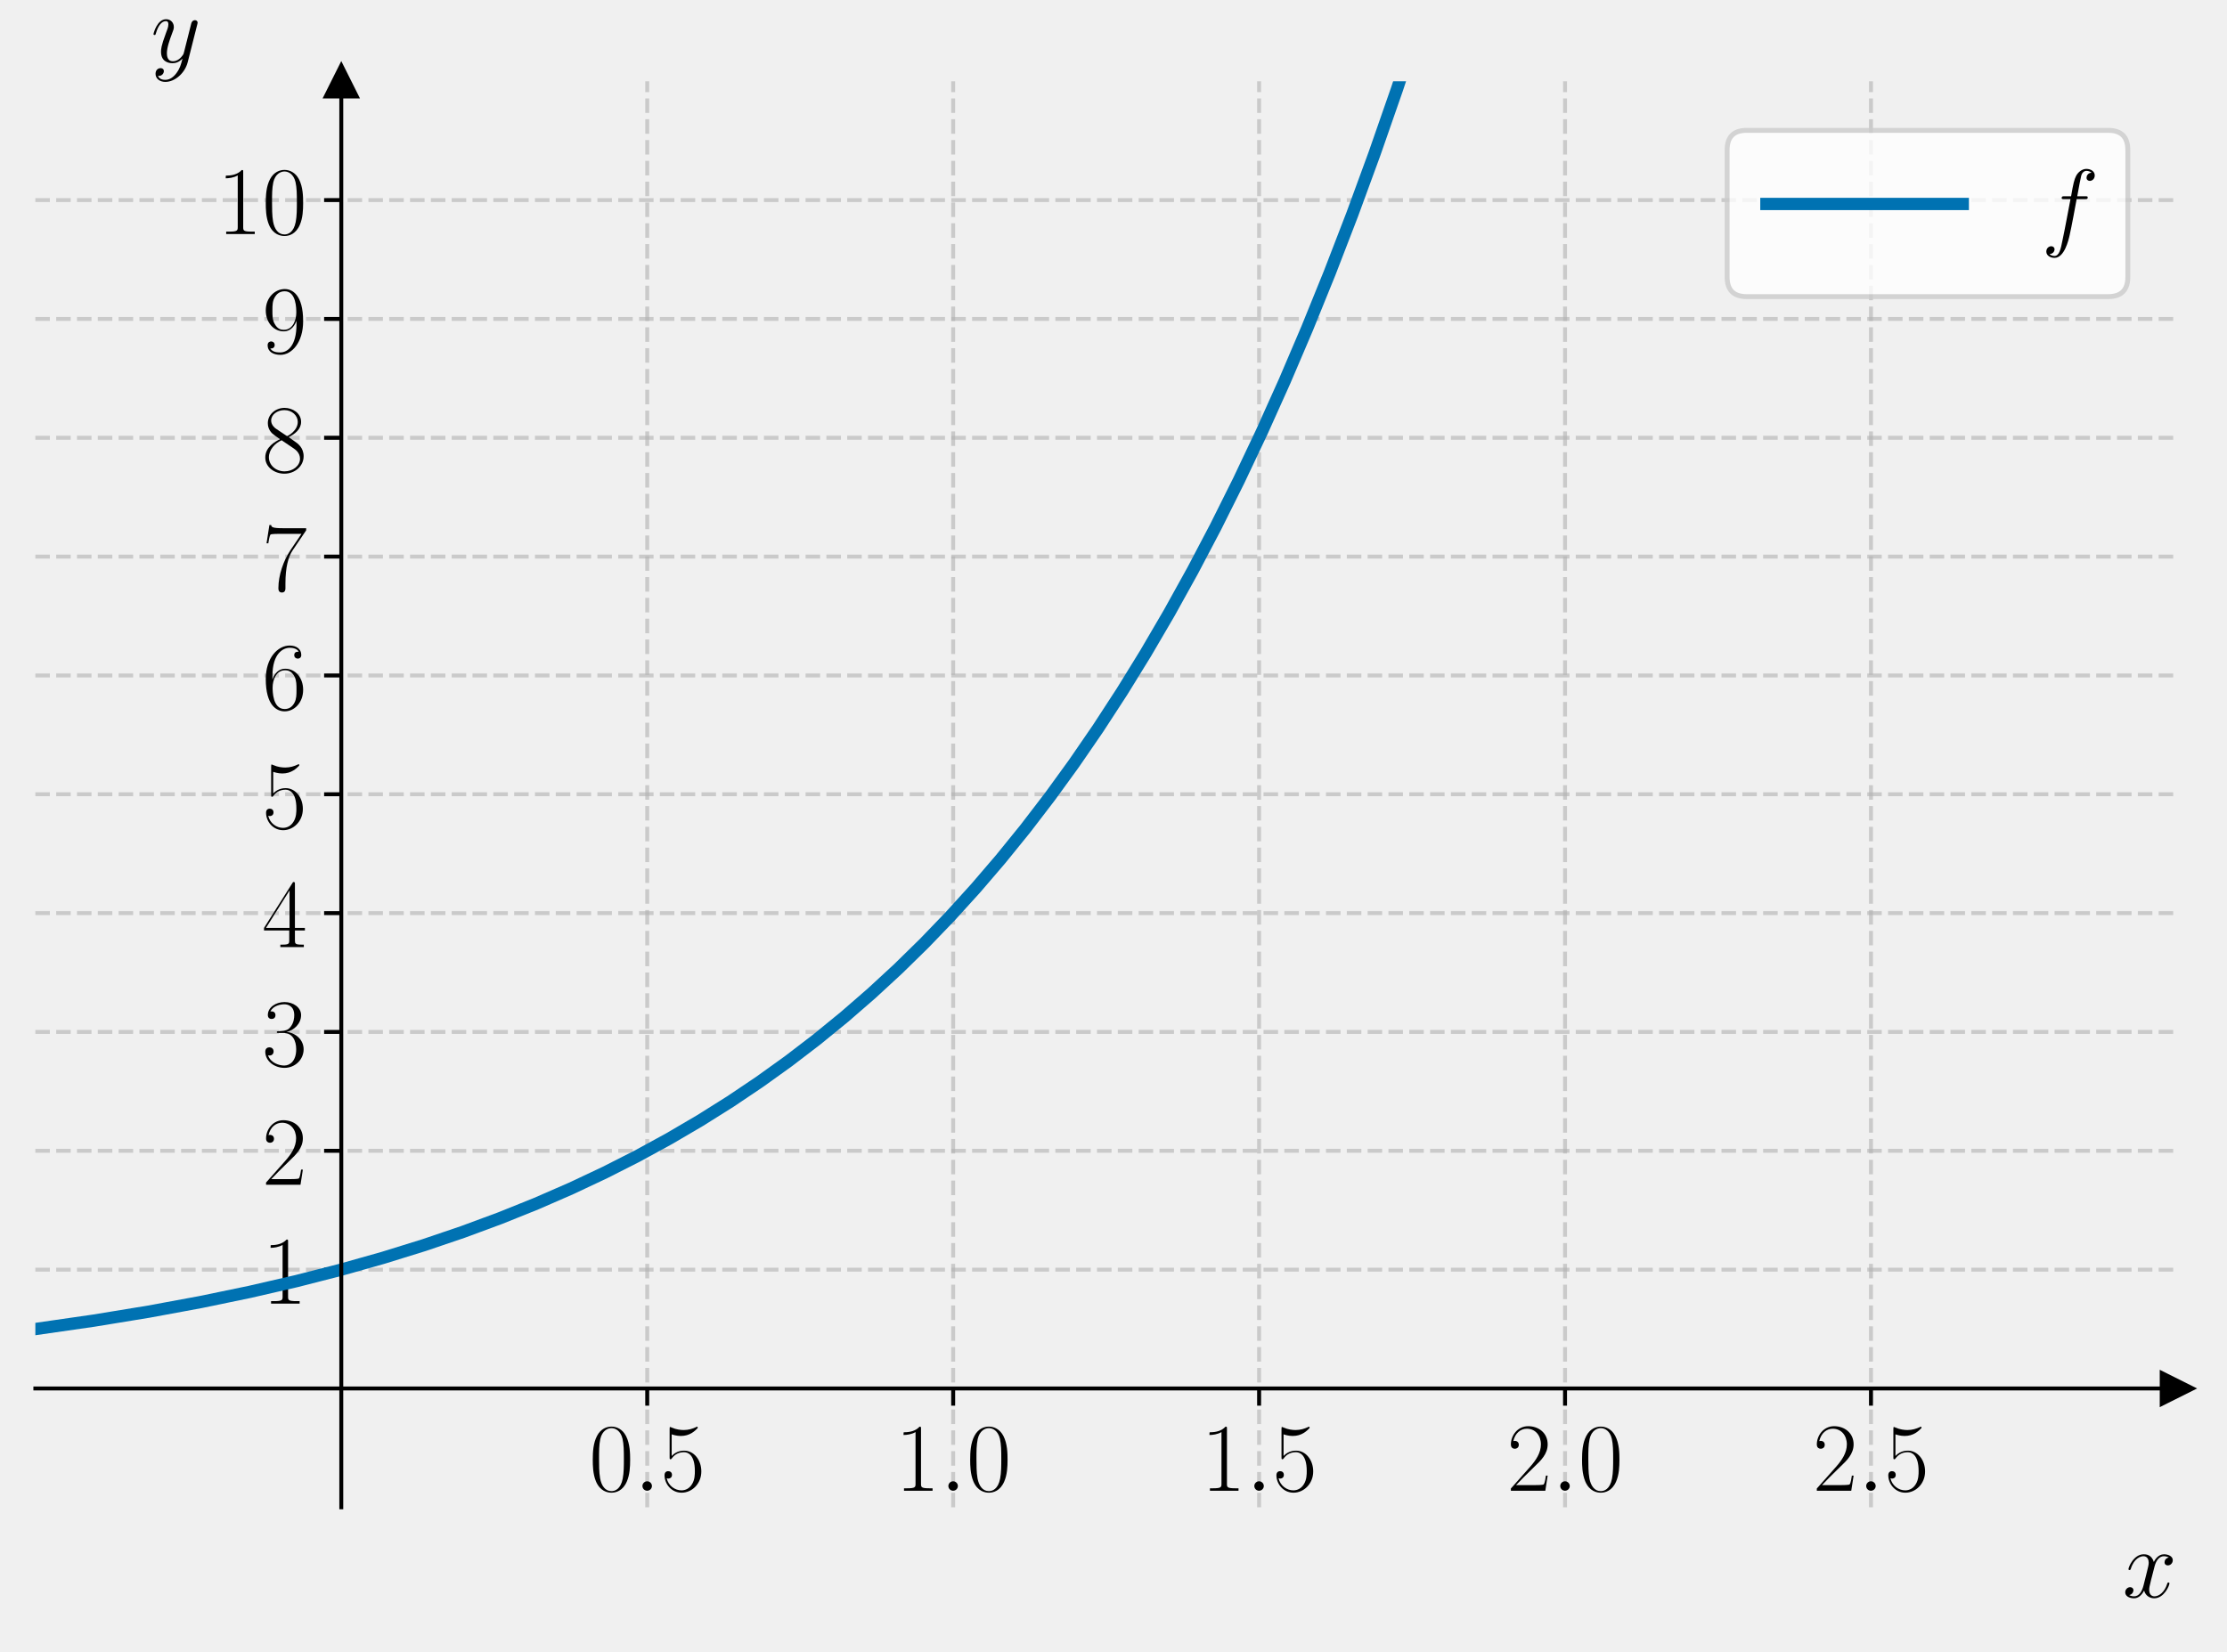
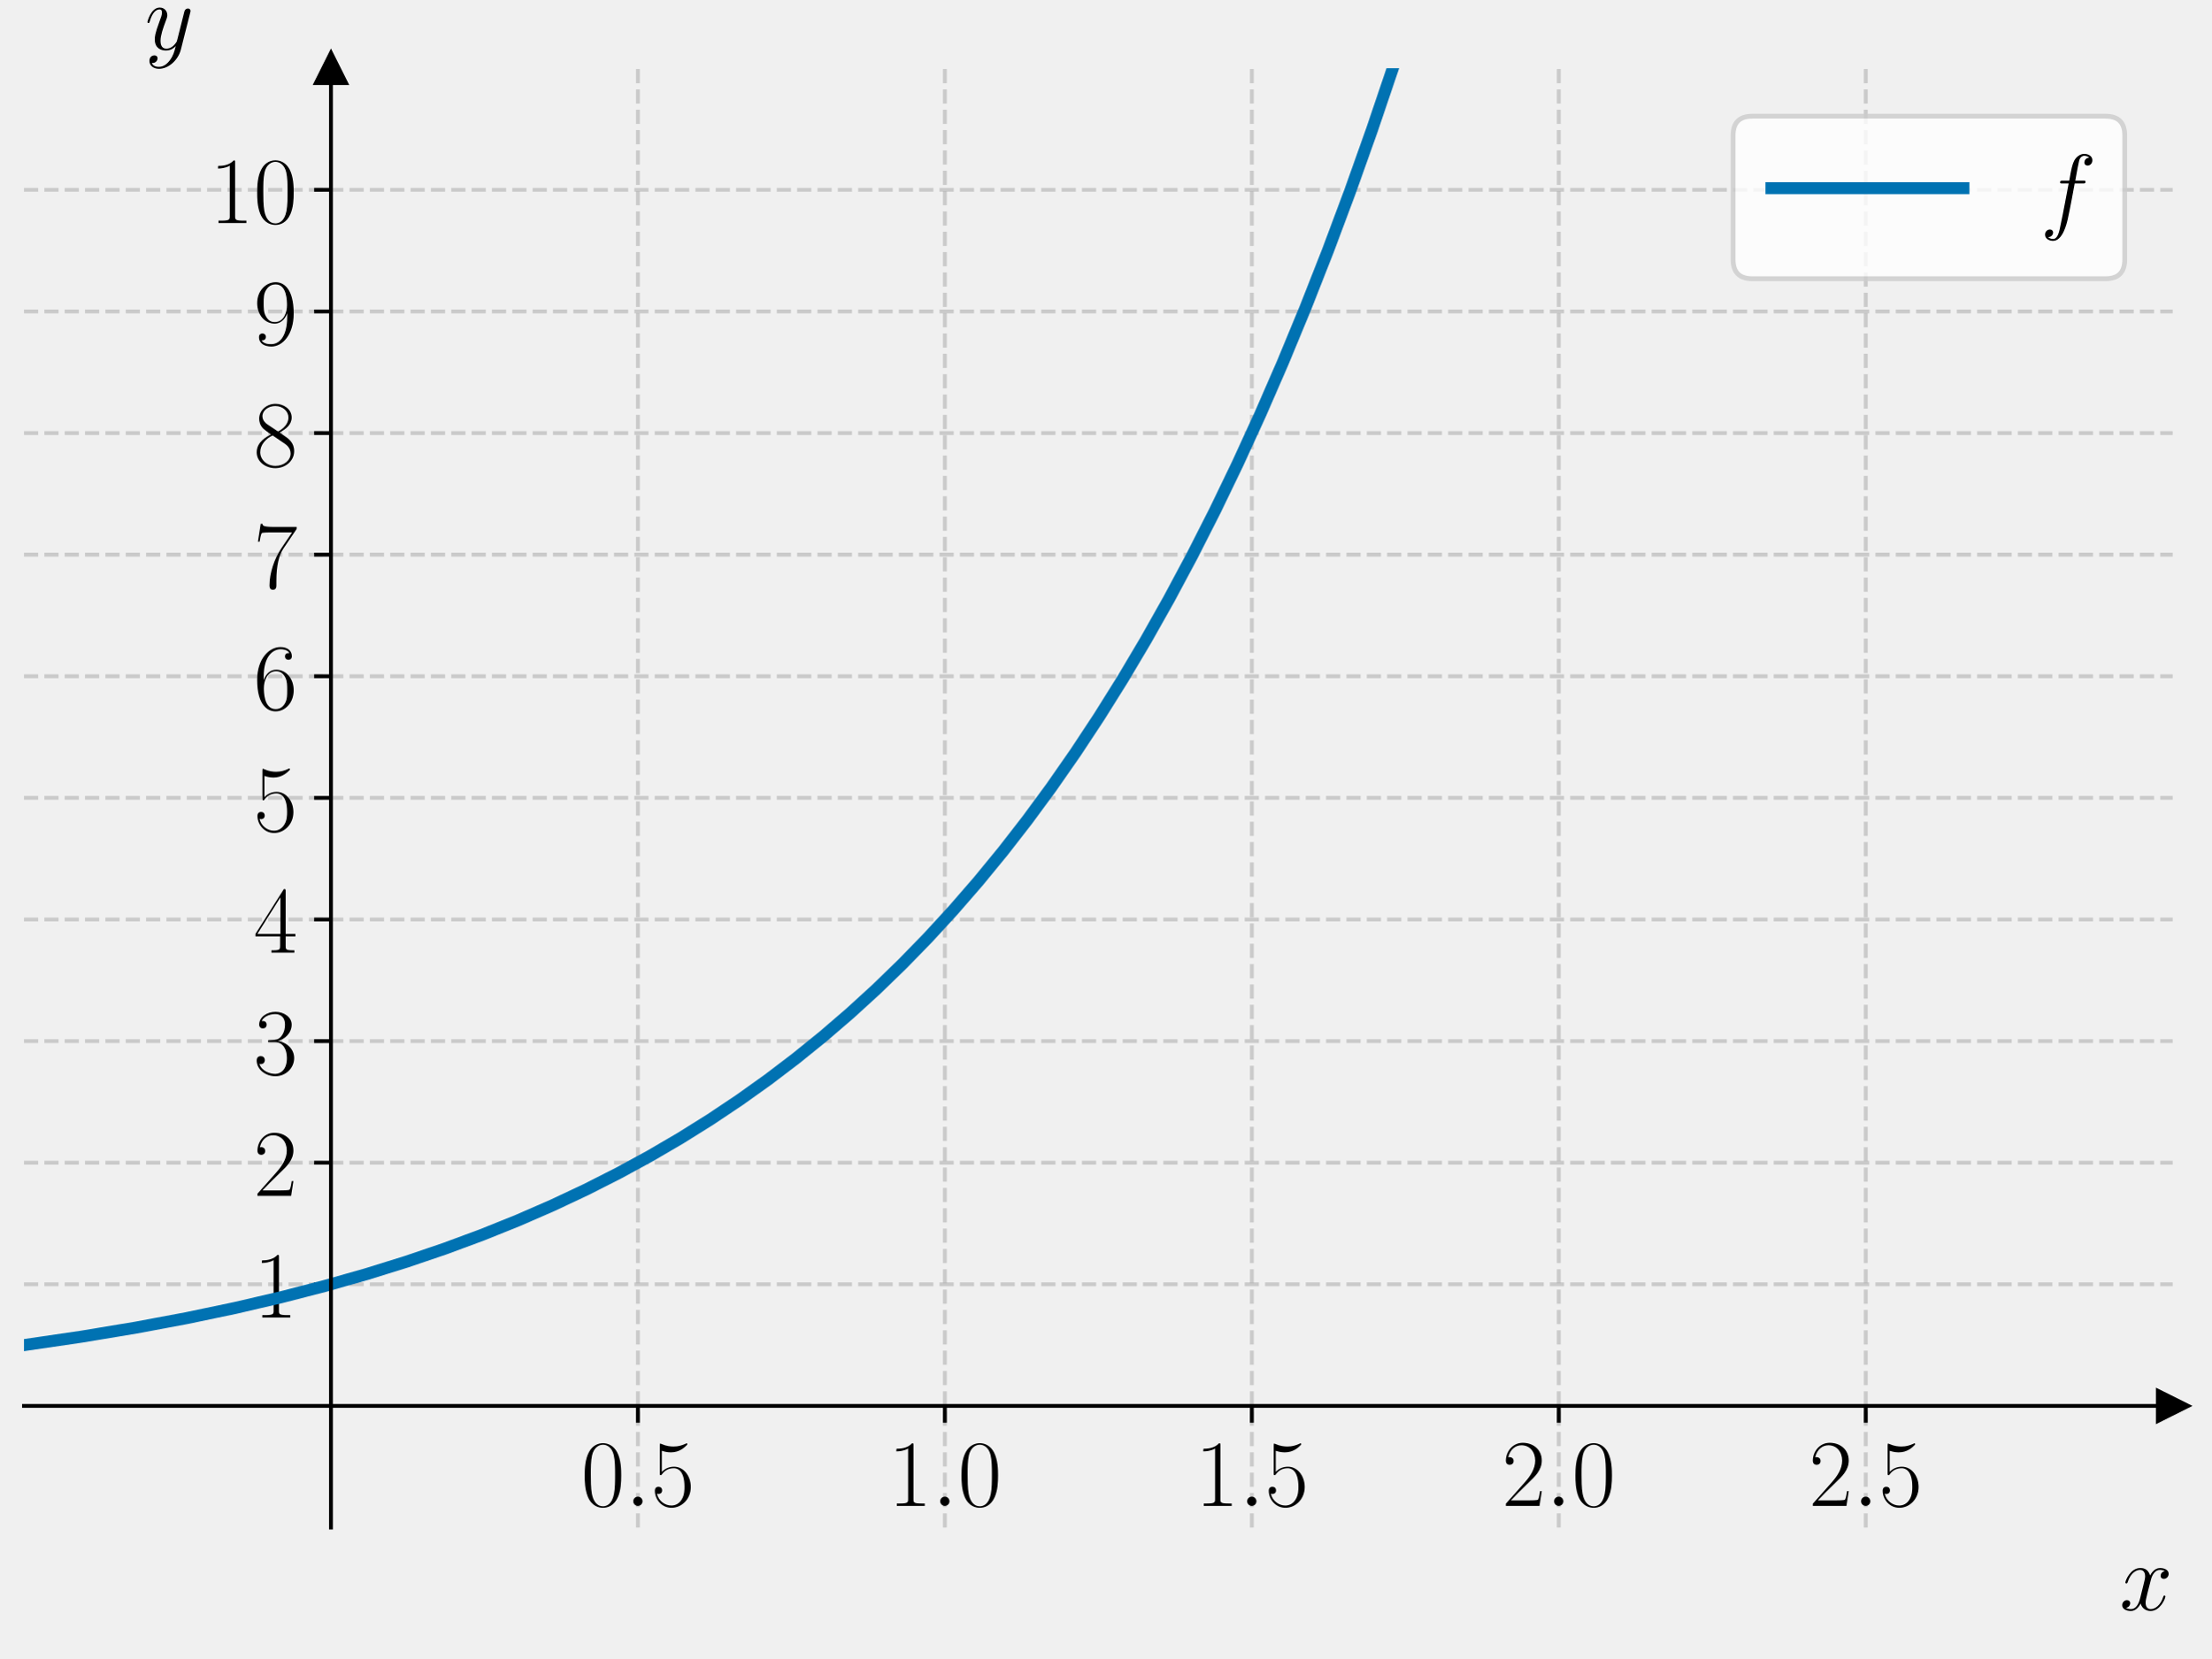
- <svg xmlns="http://www.w3.org/2000/svg" xmlns:xlink="http://www.w3.org/1999/xlink" width="453.6pt" height="336.505pt" viewBox="0 0 453.6 336.505" version="1.1">
+ <svg xmlns="http://www.w3.org/2000/svg" xmlns:xlink="http://www.w3.org/1999/xlink" width="460.8pt" height="345.6pt" viewBox="0 0 460.8 345.6" version="1.1">
  <defs>
    <style type="text/css">*{stroke-linejoin: round; stroke-linecap: butt}</style>
  </defs>
  <g id="figure_1">
    <g id="patch_1">
-       <path d="M 0 336.505  L 453.6 336.505  L 453.6 0  L 0 0  L 0 336.505  z " style="fill: none" />
+       <path d="M 0 345.6  L 460.8 345.6  L 460.8 0  L 0 0  L 0 345.6  z " style="fill: none" />
    </g>
    <g id="axes_1">
      <g id="patch_2">
-         <path d="M 7.2 307.091  L 443.4 307.091  L 443.4 16.556  L 7.2 16.556  L 7.2 307.091  z " style="fill: none" />
+         <path d="M 5 318.386  L 452.8 318.386  L 452.8 14.216  L 5 14.216  L 5 318.386  z " style="fill: none" />
      </g>
      <g id="matplotlib.axis_1">
        <g id="xtick_1">
          <g id="line2d_1">
-             <path d="M 131.829 307.091  L 131.829 16.556  " clip-path="url(#p4651523e8d)" style="fill: none; stroke-dasharray: 2.96,1.28; stroke-dashoffset: 0; stroke: #b0b0b0; stroke-opacity: 0.6; stroke-width: 0.8" />
+             <path d="M 132.943 318.386  L 132.943 14.216  " clip-path="url(#pd270ec57ea)" style="fill: none; stroke-dasharray: 2.96,1.28; stroke-dashoffset: 0; stroke: #b0b0b0; stroke-opacity: 0.6; stroke-width: 0.8" />
          </g>
          <g id="line2d_2">
            <defs>
-               <path id="mf74c813100" d="M 0 0  L 0 3.5  " style="stroke: #000000; stroke-width: 0.8" />
-             </defs>
-             <g>
-               <use xlink:href="#mf74c813100" x="131.829" y="282.88" style="stroke: #000000; stroke-width: 0.8" />
+               <path id="m165e2e7626" d="M 0 0  L 0 3.5  " style="stroke: #000000; stroke-width: 0.8" />
+             </defs>
+             <g>
+               <use xlink:href="#m165e2e7626" x="132.943" y="293.038" style="stroke: #000000; stroke-width: 0.8" />
            </g>
          </g>
          <g id="text_1">
-             <g transform="translate(119.9808 303.7165) scale(0.2 -0.2)">
+             <g transform="translate(121.095 313.8755) scale(0.2 -0.2)">
              <defs>
                <path id="CMR17-30" d="M 2688 2025  C 2688 2416 2682 3080 2413 3591  C 2176 4039 1798 4198 1466 4198  C 1158 4198 768 4058 525 3597  C 269 3118 243 2524 243 2025  C 243 1661 250 1106 448 619  C 723 -39 1216 -128 1466 -128  C 1760 -128 2208 -7 2470 600  C 2662 1042 2688 1559 2688 2025  z M 1466 -26  C 1056 -26 813 325 723 812  C 653 1188 653 1738 653 2096  C 653 2588 653 2997 736 3387  C 858 3929 1216 4096 1466 4096  C 1728 4096 2067 3923 2189 3400  C 2272 3036 2278 2607 2278 2096  C 2278 1680 2278 1169 2202 792  C 2067 95 1690 -26 1466 -26  z " transform="scale(0.015625)" />
                <path id="CMMI12-3a" d="M 1178 307  C 1178 492 1024 619 870 619  C 685 619 557 466 557 313  C 557 128 710 0 864 0  C 1050 0 1178 153 1178 307  z " transform="scale(0.015625)" />
                <path id="CMR17-35" d="M 730 3692  C 794 3666 1056 3584 1325 3584  C 1920 3584 2246 3911 2432 4100  C 2432 4157 2432 4192 2394 4192  C 2387 4192 2374 4192 2323 4163  C 2099 4058 1837 3973 1517 3973  C 1325 3973 1037 3999 723 4139  C 653 4171 640 4171 634 4171  C 602 4171 595 4164 595 4037  L 595 2203  C 595 2089 595 2057 659 2057  C 691 2057 704 2070 736 2114  C 941 2401 1222 2522 1542 2522  C 1766 2522 2246 2382 2246 1289  C 2246 1085 2246 715 2054 421  C 1894 159 1645 25 1370 25  C 947 25 518 320 403 814  C 429 807 480 795 506 795  C 589 795 749 840 749 1038  C 749 1210 627 1280 506 1280  C 358 1280 262 1190 262 1011  C 262 454 704 -128 1382 -128  C 2042 -128 2669 440 2669 1264  C 2669 2030 2170 2624 1549 2624  C 1222 2624 947 2503 730 2274  L 730 3692  z " transform="scale(0.015625)" />
              </defs>
              <use xlink:href="#CMR17-30" transform="scale(0.996264)" />
              <use xlink:href="#CMMI12-3a" transform="translate(45.69048 0) scale(0.996264)" />
              <use xlink:href="#CMR17-35" transform="translate(72.78765 0) scale(0.996264)" />
            </g>
          </g>
        </g>
        <g id="xtick_2">
          <g id="line2d_3">
-             <path d="M 194.143 307.091  L 194.143 16.556  " clip-path="url(#p4651523e8d)" style="fill: none; stroke-dasharray: 2.96,1.28; stroke-dashoffset: 0; stroke: #b0b0b0; stroke-opacity: 0.6; stroke-width: 0.8" />
+             <path d="M 196.914 318.386  L 196.914 14.216  " clip-path="url(#pd270ec57ea)" style="fill: none; stroke-dasharray: 2.96,1.28; stroke-dashoffset: 0; stroke: #b0b0b0; stroke-opacity: 0.6; stroke-width: 0.8" />
          </g>
          <g id="line2d_4">
            <g>
-               <use xlink:href="#mf74c813100" x="194.143" y="282.88" style="stroke: #000000; stroke-width: 0.8" />
+               <use xlink:href="#m165e2e7626" x="196.914" y="293.038" style="stroke: #000000; stroke-width: 0.8" />
            </g>
          </g>
          <g id="text_2">
-             <g transform="translate(182.295 303.7165) scale(0.2 -0.2)">
+             <g transform="translate(185.0665 313.8755) scale(0.2 -0.2)">
              <defs>
                <path id="CMR17-31" d="M 1702 4058  C 1702 4192 1696 4192 1606 4192  C 1357 3916 979 3827 621 3827  C 602 3827 570 3827 563 3808  C 557 3795 557 3782 557 3648  C 755 3648 1088 3686 1344 3839  L 1344 461  C 1344 236 1331 160 781 160  L 589 160  L 589 0  C 896 0 1216 0 1523 0  C 1830 0 2150 0 2458 0  L 2458 160  L 2266 160  C 1715 160 1702 230 1702 458  L 1702 4058  z " transform="scale(0.015625)" />
              </defs>
              <use xlink:href="#CMR17-31" transform="scale(0.996264)" />
              <use xlink:href="#CMMI12-3a" transform="translate(45.69048 0) scale(0.996264)" />
              <use xlink:href="#CMR17-30" transform="translate(72.78765 0) scale(0.996264)" />
            </g>
          </g>
        </g>
        <g id="xtick_3">
          <g id="line2d_5">
-             <path d="M 256.457 307.091  L 256.457 16.556  " clip-path="url(#p4651523e8d)" style="fill: none; stroke-dasharray: 2.96,1.28; stroke-dashoffset: 0; stroke: #b0b0b0; stroke-opacity: 0.6; stroke-width: 0.8" />
+             <path d="M 260.886 318.386  L 260.886 14.216  " clip-path="url(#pd270ec57ea)" style="fill: none; stroke-dasharray: 2.96,1.28; stroke-dashoffset: 0; stroke: #b0b0b0; stroke-opacity: 0.6; stroke-width: 0.8" />
          </g>
          <g id="line2d_6">
            <g>
-               <use xlink:href="#mf74c813100" x="256.457" y="282.88" style="stroke: #000000; stroke-width: 0.8" />
+               <use xlink:href="#m165e2e7626" x="260.886" y="293.038" style="stroke: #000000; stroke-width: 0.8" />
            </g>
          </g>
          <g id="text_3">
-             <g transform="translate(244.6093 303.7165) scale(0.2 -0.2)">
+             <g transform="translate(249.0379 313.8755) scale(0.2 -0.2)">
              <use xlink:href="#CMR17-31" transform="scale(0.996264)" />
              <use xlink:href="#CMMI12-3a" transform="translate(45.69048 0) scale(0.996264)" />
              <use xlink:href="#CMR17-35" transform="translate(72.78765 0) scale(0.996264)" />
            </g>
          </g>
        </g>
        <g id="xtick_4">
          <g id="line2d_7">
-             <path d="M 318.771 307.091  L 318.771 16.556  " clip-path="url(#p4651523e8d)" style="fill: none; stroke-dasharray: 2.96,1.28; stroke-dashoffset: 0; stroke: #b0b0b0; stroke-opacity: 0.6; stroke-width: 0.8" />
+             <path d="M 324.857 318.386  L 324.857 14.216  " clip-path="url(#pd270ec57ea)" style="fill: none; stroke-dasharray: 2.96,1.28; stroke-dashoffset: 0; stroke: #b0b0b0; stroke-opacity: 0.6; stroke-width: 0.8" />
          </g>
          <g id="line2d_8">
            <g>
-               <use xlink:href="#mf74c813100" x="318.771" y="282.88" style="stroke: #000000; stroke-width: 0.8" />
+               <use xlink:href="#m165e2e7626" x="324.857" y="293.038" style="stroke: #000000; stroke-width: 0.8" />
            </g>
          </g>
          <g id="text_4">
-             <g transform="translate(306.9236 303.7165) scale(0.2 -0.2)">
+             <g transform="translate(313.0093 313.8755) scale(0.2 -0.2)">
              <defs>
                <path id="CMR17-32" d="M 2669 989  L 2554 989  C 2490 536 2438 459 2413 420  C 2381 369 1920 369 1830 369  L 602 369  C 832 619 1280 1072 1824 1597  C 2214 1967 2669 2402 2669 3035  C 2669 3790 2067 4224 1395 4224  C 691 4224 262 3604 262 3030  C 262 2780 448 2748 525 2748  C 589 2748 781 2787 781 3010  C 781 3207 614 3264 525 3264  C 486 3264 448 3258 422 3245  C 544 3790 915 4058 1306 4058  C 1862 4058 2227 3617 2227 3035  C 2227 2479 1901 2000 1536 1584  L 262 146  L 262 0  L 2515 0  L 2669 989  z " transform="scale(0.015625)" />
              </defs>
              <use xlink:href="#CMR17-32" transform="scale(0.996264)" />
              <use xlink:href="#CMMI12-3a" transform="translate(45.69048 0) scale(0.996264)" />
              <use xlink:href="#CMR17-30" transform="translate(72.78765 0) scale(0.996264)" />
            </g>
          </g>
        </g>
        <g id="xtick_5">
          <g id="line2d_9">
-             <path d="M 381.086 307.091  L 381.086 16.556  " clip-path="url(#p4651523e8d)" style="fill: none; stroke-dasharray: 2.96,1.28; stroke-dashoffset: 0; stroke: #b0b0b0; stroke-opacity: 0.6; stroke-width: 0.8" />
+             <path d="M 388.829 318.386  L 388.829 14.216  " clip-path="url(#pd270ec57ea)" style="fill: none; stroke-dasharray: 2.96,1.28; stroke-dashoffset: 0; stroke: #b0b0b0; stroke-opacity: 0.6; stroke-width: 0.8" />
          </g>
          <g id="line2d_10">
            <g>
-               <use xlink:href="#mf74c813100" x="381.086" y="282.88" style="stroke: #000000; stroke-width: 0.8" />
+               <use xlink:href="#m165e2e7626" x="388.829" y="293.038" style="stroke: #000000; stroke-width: 0.8" />
            </g>
          </g>
          <g id="text_5">
-             <g transform="translate(369.2379 303.7165) scale(0.2 -0.2)">
+             <g transform="translate(376.9808 313.8755) scale(0.2 -0.2)">
              <use xlink:href="#CMR17-32" transform="scale(0.996264)" />
              <use xlink:href="#CMMI12-3a" transform="translate(45.69048 0) scale(0.996264)" />
              <use xlink:href="#CMR17-35" transform="translate(72.78765 0) scale(0.996264)" />
            </g>
          </g>
        </g>
        <g id="text_6">
-           <g transform="translate(432.3132 325.4292) scale(0.2 -0.2)">
+           <g transform="translate(441.7132 335.5881) scale(0.2 -0.2)">
            <defs>
              <path id="CMMI12-78" d="M 3034 2606  C 2829 2567 2752 2414 2752 2293  C 2752 2139 2874 2088 2963 2088  C 3155 2088 3290 2254 3290 2427  C 3290 2695 2982 2816 2714 2816  C 2323 2816 2106 2433 2048 2312  C 1901 2816 1504 2816 1389 2816  C 736 2816 390 1980 390 1839  C 390 1814 416 1782 461 1782  C 512 1782 525 1820 538 1846  C 755 2555 1184 2689 1370 2689  C 1658 2689 1715 2420 1715 2267  C 1715 2127 1677 1980 1600 1673  L 1382 798  C 1286 415 1101 64 762 64  C 730 64 570 64 435 147  C 666 192 717 383 717 460  C 717 588 621 664 499 664  C 346 664 179 530 179 326  C 179 57 480 -64 755 -64  C 1062 -64 1280 179 1414 441  C 1517 64 1837 -64 2074 -64  C 2726 -64 3072 773 3072 913  C 3072 945 3046 971 3008 971  C 2950 971 2944 939 2925 888  C 2752 326 2381 64 2093 64  C 1869 64 1747 230 1747 492  C 1747 632 1773 734 1875 1156  L 2099 2024  C 2195 2408 2413 2689 2707 2689  C 2720 2689 2899 2689 3034 2606  z " transform="scale(0.015625)" />
            </defs>
            <use xlink:href="#CMMI12-78" transform="scale(0.996264)" />
          </g>
        </g>
      </g>
      <g id="matplotlib.axis_2">
        <g id="ytick_1">
          <g id="line2d_11">
-             <path d="M 7.2 258.668  L 443.4 258.668  " clip-path="url(#p4651523e8d)" style="fill: none; stroke-dasharray: 2.96,1.28; stroke-dashoffset: 0; stroke: #b0b0b0; stroke-opacity: 0.6; stroke-width: 0.8" />
+             <path d="M 5 267.691  L 452.8 267.691  " clip-path="url(#pd270ec57ea)" style="fill: none; stroke-dasharray: 2.96,1.28; stroke-dashoffset: 0; stroke: #b0b0b0; stroke-opacity: 0.6; stroke-width: 0.8" />
          </g>
          <g id="line2d_12">
            <defs>
-               <path id="mc2e9bc9057" d="M 0 0  L -3.5 0  " style="stroke: #000000; stroke-width: 0.8" />
-             </defs>
-             <g>
-               <use xlink:href="#mc2e9bc9057" x="69.514" y="258.668" style="stroke: #000000; stroke-width: 0.8" />
+               <path id="mf478713cb3" d="M 0 0  L -3.5 0  " style="stroke: #000000; stroke-width: 0.8" />
+             </defs>
+             <g>
+               <use xlink:href="#mf478713cb3" x="68.971" y="267.691" style="stroke: #000000; stroke-width: 0.8" />
            </g>
          </g>
          <g id="text_7">
-             <g transform="translate(53.37619 265.5868) scale(0.2 -0.2)">
+             <g transform="translate(52.83333 274.6095) scale(0.2 -0.2)">
              <use xlink:href="#CMR17-31" transform="scale(0.996264)" />
            </g>
          </g>
        </g>
        <g id="ytick_2">
          <g id="line2d_13">
-             <path d="M 7.2 234.457  L 443.4 234.457  " clip-path="url(#p4651523e8d)" style="fill: none; stroke-dasharray: 2.96,1.28; stroke-dashoffset: 0; stroke: #b0b0b0; stroke-opacity: 0.6; stroke-width: 0.8" />
+             <path d="M 5 242.344  L 452.8 242.344  " clip-path="url(#pd270ec57ea)" style="fill: none; stroke-dasharray: 2.96,1.28; stroke-dashoffset: 0; stroke: #b0b0b0; stroke-opacity: 0.6; stroke-width: 0.8" />
          </g>
          <g id="line2d_14">
            <g>
-               <use xlink:href="#mc2e9bc9057" x="69.514" y="234.457" style="stroke: #000000; stroke-width: 0.8" />
+               <use xlink:href="#mf478713cb3" x="68.971" y="242.344" style="stroke: #000000; stroke-width: 0.8" />
            </g>
          </g>
          <g id="text_8">
-             <g transform="translate(53.37619 241.3756) scale(0.2 -0.2)">
+             <g transform="translate(52.83333 249.262) scale(0.2 -0.2)">
              <use xlink:href="#CMR17-32" transform="scale(0.996264)" />
            </g>
          </g>
        </g>
        <g id="ytick_3">
          <g id="line2d_15">
-             <path d="M 7.2 210.246  L 443.4 210.246  " clip-path="url(#p4651523e8d)" style="fill: none; stroke-dasharray: 2.96,1.28; stroke-dashoffset: 0; stroke: #b0b0b0; stroke-opacity: 0.6; stroke-width: 0.8" />
+             <path d="M 5 216.996  L 452.8 216.996  " clip-path="url(#pd270ec57ea)" style="fill: none; stroke-dasharray: 2.96,1.28; stroke-dashoffset: 0; stroke: #b0b0b0; stroke-opacity: 0.6; stroke-width: 0.8" />
          </g>
          <g id="line2d_16">
            <g>
-               <use xlink:href="#mc2e9bc9057" x="69.514" y="210.246" style="stroke: #000000; stroke-width: 0.8" />
+               <use xlink:href="#mf478713cb3" x="68.971" y="216.996" style="stroke: #000000; stroke-width: 0.8" />
            </g>
          </g>
          <g id="text_9">
-             <g transform="translate(53.37619 217.1644) scale(0.2 -0.2)">
+             <g transform="translate(52.83333 223.9146) scale(0.2 -0.2)">
              <defs>
                <path id="CMR17-33" d="M 1414 2157  C 1984 2157 2234 1662 2234 1090  C 2234 320 1824 25 1453 25  C 1114 25 563 194 390 693  C 422 680 454 680 486 680  C 640 680 755 782 755 948  C 755 1133 614 1216 486 1216  C 378 1216 211 1165 211 926  C 211 335 787 -128 1466 -128  C 2176 -128 2720 430 2720 1085  C 2720 1707 2208 2157 1600 2227  C 2086 2328 2554 2756 2554 3329  C 2554 3820 2048 4179 1472 4179  C 890 4179 378 3829 378 3329  C 378 3110 544 3072 627 3072  C 762 3072 877 3155 877 3321  C 877 3486 762 3569 627 3569  C 602 3569 570 3569 544 3557  C 730 3959 1235 4032 1459 4032  C 1683 4032 2106 3925 2106 3320  C 2106 3143 2080 2828 1862 2550  C 1670 2304 1453 2304 1242 2284  C 1210 2284 1062 2269 1037 2269  C 992 2263 966 2257 966 2208  C 966 2163 973 2157 1101 2157  L 1414 2157  z " transform="scale(0.015625)" />
              </defs>
              <use xlink:href="#CMR17-33" transform="scale(0.996264)" />
            </g>
          </g>
        </g>
        <g id="ytick_4">
          <g id="line2d_17">
-             <path d="M 7.2 186.035  L 443.4 186.035  " clip-path="url(#p4651523e8d)" style="fill: none; stroke-dasharray: 2.96,1.28; stroke-dashoffset: 0; stroke: #b0b0b0; stroke-opacity: 0.6; stroke-width: 0.8" />
+             <path d="M 5 191.649  L 452.8 191.649  " clip-path="url(#pd270ec57ea)" style="fill: none; stroke-dasharray: 2.96,1.28; stroke-dashoffset: 0; stroke: #b0b0b0; stroke-opacity: 0.6; stroke-width: 0.8" />
          </g>
          <g id="line2d_18">
            <g>
-               <use xlink:href="#mc2e9bc9057" x="69.514" y="186.035" style="stroke: #000000; stroke-width: 0.8" />
+               <use xlink:href="#mf478713cb3" x="68.971" y="191.649" style="stroke: #000000; stroke-width: 0.8" />
            </g>
          </g>
          <g id="text_10">
-             <g transform="translate(53.37619 192.9532) scale(0.2 -0.2)">
+             <g transform="translate(52.83333 198.5671) scale(0.2 -0.2)">
              <defs>
                <path id="CMR17-34" d="M 2150 4122  C 2150 4256 2144 4256 2029 4256  L 128 1254  L 128 1088  L 1779 1088  L 1779 457  C 1779 224 1766 160 1318 160  L 1197 160  L 1197 0  C 1402 0 1747 0 1965 0  C 2182 0 2528 0 2733 0  L 2733 160  L 2611 160  C 2163 160 2150 224 2150 457  L 2150 1088  L 2803 1088  L 2803 1254  L 2150 1254  L 2150 4122  z M 1798 3703  L 1798 1254  L 256 1254  L 1798 3703  z " transform="scale(0.015625)" />
              </defs>
              <use xlink:href="#CMR17-34" transform="scale(0.996264)" />
            </g>
          </g>
        </g>
        <g id="ytick_5">
          <g id="line2d_19">
-             <path d="M 7.2 161.824  L 443.4 161.824  " clip-path="url(#p4651523e8d)" style="fill: none; stroke-dasharray: 2.96,1.28; stroke-dashoffset: 0; stroke: #b0b0b0; stroke-opacity: 0.6; stroke-width: 0.8" />
+             <path d="M 5 166.301  L 452.8 166.301  " clip-path="url(#pd270ec57ea)" style="fill: none; stroke-dasharray: 2.96,1.28; stroke-dashoffset: 0; stroke: #b0b0b0; stroke-opacity: 0.6; stroke-width: 0.8" />
          </g>
          <g id="line2d_20">
            <g>
-               <use xlink:href="#mc2e9bc9057" x="69.514" y="161.824" style="stroke: #000000; stroke-width: 0.8" />
+               <use xlink:href="#mf478713cb3" x="68.971" y="166.301" style="stroke: #000000; stroke-width: 0.8" />
            </g>
          </g>
          <g id="text_11">
-             <g transform="translate(53.37619 168.742) scale(0.2 -0.2)">
+             <g transform="translate(52.83333 173.2196) scale(0.2 -0.2)">
              <use xlink:href="#CMR17-35" transform="scale(0.996264)" />
            </g>
          </g>
        </g>
        <g id="ytick_6">
          <g id="line2d_21">
-             <path d="M 7.2 137.612  L 443.4 137.612  " clip-path="url(#p4651523e8d)" style="fill: none; stroke-dasharray: 2.96,1.28; stroke-dashoffset: 0; stroke: #b0b0b0; stroke-opacity: 0.6; stroke-width: 0.8" />
+             <path d="M 5 140.954  L 452.8 140.954  " clip-path="url(#pd270ec57ea)" style="fill: none; stroke-dasharray: 2.96,1.28; stroke-dashoffset: 0; stroke: #b0b0b0; stroke-opacity: 0.6; stroke-width: 0.8" />
          </g>
          <g id="line2d_22">
            <g>
-               <use xlink:href="#mc2e9bc9057" x="69.514" y="137.612" style="stroke: #000000; stroke-width: 0.8" />
+               <use xlink:href="#mf478713cb3" x="68.971" y="140.954" style="stroke: #000000; stroke-width: 0.8" />
            </g>
          </g>
          <g id="text_12">
-             <g transform="translate(53.37619 144.5308) scale(0.2 -0.2)">
+             <g transform="translate(52.83333 147.8722) scale(0.2 -0.2)">
              <defs>
                <path id="CMR17-36" d="M 678 2176  C 678 3690 1395 4032 1811 4032  C 1946 4032 2272 4009 2400 3776  C 2298 3776 2106 3776 2106 3553  C 2106 3381 2246 3323 2336 3323  C 2394 3323 2566 3348 2566 3560  C 2566 3954 2246 4179 1805 4179  C 1043 4179 243 3390 243 1984  C 243 253 966 -128 1478 -128  C 2099 -128 2688 427 2688 1283  C 2688 2081 2170 2662 1517 2662  C 1126 2662 838 2407 678 1960  L 678 2176  z M 1478 25  C 691 25 691 1200 691 1436  C 691 1896 909 2560 1504 2560  C 1613 2560 1926 2560 2138 2120  C 2253 1870 2253 1609 2253 1289  C 2253 944 2253 690 2118 434  C 1978 171 1773 25 1478 25  z " transform="scale(0.015625)" />
              </defs>
              <use xlink:href="#CMR17-36" transform="scale(0.996264)" />
            </g>
          </g>
        </g>
        <g id="ytick_7">
          <g id="line2d_23">
-             <path d="M 7.2 113.401  L 443.4 113.401  " clip-path="url(#p4651523e8d)" style="fill: none; stroke-dasharray: 2.96,1.28; stroke-dashoffset: 0; stroke: #b0b0b0; stroke-opacity: 0.6; stroke-width: 0.8" />
+             <path d="M 5 115.606  L 452.8 115.606  " clip-path="url(#pd270ec57ea)" style="fill: none; stroke-dasharray: 2.96,1.28; stroke-dashoffset: 0; stroke: #b0b0b0; stroke-opacity: 0.6; stroke-width: 0.8" />
          </g>
          <g id="line2d_24">
            <g>
-               <use xlink:href="#mc2e9bc9057" x="69.514" y="113.401" style="stroke: #000000; stroke-width: 0.8" />
+               <use xlink:href="#mf478713cb3" x="68.971" y="115.606" style="stroke: #000000; stroke-width: 0.8" />
            </g>
          </g>
          <g id="text_13">
-             <g transform="translate(53.37619 120.3196) scale(0.2 -0.2)">
+             <g transform="translate(52.83333 122.5247) scale(0.2 -0.2)">
              <defs>
                <path id="CMR17-37" d="M 2886 3941  L 2886 4081  L 1382 4081  C 634 4081 621 4165 595 4288  L 480 4288  L 294 3094  L 410 3094  C 429 3215 474 3540 550 3661  C 589 3712 1062 3712 1171 3712  L 2579 3712  L 1869 2661  C 1395 1954 1069 999 1069 165  C 1069 89 1069 -128 1299 -128  C 1530 -128 1530 89 1530 171  L 1530 465  C 1530 1508 1709 2196 2003 2636  L 2886 3941  z " transform="scale(0.015625)" />
              </defs>
              <use xlink:href="#CMR17-37" transform="scale(0.996264)" />
            </g>
          </g>
        </g>
        <g id="ytick_8">
          <g id="line2d_25">
-             <path d="M 7.2 89.19  L 443.4 89.19  " clip-path="url(#p4651523e8d)" style="fill: none; stroke-dasharray: 2.96,1.28; stroke-dashoffset: 0; stroke: #b0b0b0; stroke-opacity: 0.6; stroke-width: 0.8" />
+             <path d="M 5 90.259  L 452.8 90.259  " clip-path="url(#pd270ec57ea)" style="fill: none; stroke-dasharray: 2.96,1.28; stroke-dashoffset: 0; stroke: #b0b0b0; stroke-opacity: 0.6; stroke-width: 0.8" />
          </g>
          <g id="line2d_26">
            <g>
-               <use xlink:href="#mc2e9bc9057" x="69.514" y="89.19" style="stroke: #000000; stroke-width: 0.8" />
+               <use xlink:href="#mf478713cb3" x="68.971" y="90.259" style="stroke: #000000; stroke-width: 0.8" />
            </g>
          </g>
          <g id="text_14">
-             <g transform="translate(53.37619 96.10842) scale(0.2 -0.2)">
+             <g transform="translate(52.83333 97.17722) scale(0.2 -0.2)">
              <defs>
                <path id="CMR17-38" d="M 1741 2264  C 2144 2467 2554 2773 2554 3263  C 2554 3841 1990 4179 1472 4179  C 890 4179 378 3759 378 3180  C 378 3021 416 2747 666 2505  C 730 2442 998 2251 1171 2130  C 883 1983 211 1634 211 934  C 211 279 838 -128 1459 -128  C 2144 -128 2720 362 2720 1010  C 2720 1590 2330 1857 2074 2029  L 1741 2264  z M 902 2822  C 851 2854 595 3051 595 3351  C 595 3739 998 4032 1459 4032  C 1965 4032 2336 3676 2336 3262  C 2336 2669 1670 2331 1638 2331  C 1632 2331 1626 2331 1574 2370  L 902 2822  z M 2080 1519  C 2176 1449 2483 1240 2483 851  C 2483 381 2010 25 1472 25  C 890 25 448 438 448 940  C 448 1443 838 1862 1280 2060  L 2080 1519  z " transform="scale(0.015625)" />
              </defs>
              <use xlink:href="#CMR17-38" transform="scale(0.996264)" />
            </g>
          </g>
        </g>
        <g id="ytick_9">
          <g id="line2d_27">
-             <path d="M 7.2 64.979  L 443.4 64.979  " clip-path="url(#p4651523e8d)" style="fill: none; stroke-dasharray: 2.96,1.28; stroke-dashoffset: 0; stroke: #b0b0b0; stroke-opacity: 0.6; stroke-width: 0.8" />
+             <path d="M 5 64.911  L 452.8 64.911  " clip-path="url(#pd270ec57ea)" style="fill: none; stroke-dasharray: 2.96,1.28; stroke-dashoffset: 0; stroke: #b0b0b0; stroke-opacity: 0.6; stroke-width: 0.8" />
          </g>
          <g id="line2d_28">
            <g>
-               <use xlink:href="#mc2e9bc9057" x="69.514" y="64.979" style="stroke: #000000; stroke-width: 0.8" />
+               <use xlink:href="#mf478713cb3" x="68.971" y="64.911" style="stroke: #000000; stroke-width: 0.8" />
            </g>
          </g>
          <g id="text_15">
-             <g transform="translate(53.37619 71.89722) scale(0.2 -0.2)">
+             <g transform="translate(52.83333 71.82975) scale(0.2 -0.2)">
              <defs>
                <path id="CMR17-39" d="M 2253 1864  C 2253 464 1670 31 1190 31  C 1043 31 685 31 538 294  C 704 268 826 357 826 518  C 826 692 685 749 595 749  C 538 749 365 723 365 506  C 365 71 742 -128 1203 -128  C 1939 -128 2688 674 2688 2073  C 2688 3817 1971 4179 1485 4179  C 851 4179 243 3628 243 2778  C 243 1991 762 1408 1414 1408  C 1952 1408 2189 1903 2253 2112  L 2253 1864  z M 1427 1510  C 1254 1510 1011 1542 813 1922  C 678 2169 678 2461 678 2771  C 678 3146 678 3405 858 3684  C 947 3817 1114 4032 1485 4032  C 2240 4032 2240 2885 2240 2632  C 2240 2182 2035 1510 1427 1510  z " transform="scale(0.015625)" />
              </defs>
              <use xlink:href="#CMR17-39" transform="scale(0.996264)" />
            </g>
          </g>
        </g>
        <g id="ytick_10">
          <g id="line2d_29">
-             <path d="M 7.2 40.768  L 443.4 40.768  " clip-path="url(#p4651523e8d)" style="fill: none; stroke-dasharray: 2.96,1.28; stroke-dashoffset: 0; stroke: #b0b0b0; stroke-opacity: 0.6; stroke-width: 0.8" />
+             <path d="M 5 39.564  L 452.8 39.564  " clip-path="url(#pd270ec57ea)" style="fill: none; stroke-dasharray: 2.96,1.28; stroke-dashoffset: 0; stroke: #b0b0b0; stroke-opacity: 0.6; stroke-width: 0.8" />
          </g>
          <g id="line2d_30">
            <g>
-               <use xlink:href="#mc2e9bc9057" x="69.514" y="40.768" style="stroke: #000000; stroke-width: 0.8" />
+               <use xlink:href="#mf478713cb3" x="68.971" y="39.564" style="stroke: #000000; stroke-width: 0.8" />
            </g>
          </g>
          <g id="text_16">
-             <g transform="translate(44.2381 47.68602) scale(0.2 -0.2)">
+             <g transform="translate(43.69524 46.48228) scale(0.2 -0.2)">
              <use xlink:href="#CMR17-31" transform="scale(0.996264)" />
              <use xlink:href="#CMR17-30" transform="translate(45.69048 0) scale(0.996264)" />
            </g>
          </g>
        </g>
        <g id="text_17">
-           <g transform="translate(30.72526 12.68068) scale(0.2 -0.2)">
+           <g transform="translate(30.1824 10.34068) scale(0.2 -0.2)">
            <defs>
              <path id="CMMI12-79" d="M 1683 -700  C 1510 -939 1261 -1152 947 -1152  C 870 -1152 563 -1152 467 -889  C 486 -895 518 -895 531 -895  C 723 -895 851 -729 851 -582  C 851 -435 730 -384 634 -384  C 531 -384 307 -458 307 -759  C 307 -1071 582 -1286 947 -1286  C 1587 -1286 2234 -700 2413 6  L 3040 2485  C 3046 2517 3059 2556 3059 2594  C 3059 2689 2982 2753 2886 2753  C 2829 2753 2694 2727 2643 2535  L 2170 658  C 2138 543 2138 530 2086 460  C 1958 281 1747 64 1440 64  C 1082 64 1050 415 1050 588  C 1050 952 1222 1443 1395 1903  C 1466 2088 1504 2178 1504 2305  C 1504 2574 1312 2816 998 2816  C 410 2816 173 1890 173 1839  C 173 1814 198 1782 243 1782  C 301 1782 307 1807 333 1897  C 486 2433 730 2689 979 2689  C 1037 2689 1146 2689 1146 2478  C 1146 2312 1075 2127 979 1884  C 666 1047 666 837 666 683  C 666 77 1101 -64 1421 -64  C 1606 -64 1837 -6 2061 230  L 2067 224  C 1971 -147 1907 -392 1683 -700  z " transform="scale(0.015625)" />
            </defs>
            <use xlink:href="#CMMI12-79" transform="scale(0.996264)" />
          </g>
        </g>
      </g>
      <g id="line2d_31">
        <defs>
-           <path id="m0d41fed27d" d="M 3 0  L -3 -3  L -3 3  z " style="stroke: #000000; stroke-linejoin: miter" />
+           <path id="mcf99b8ac5d" d="M 3 0  L -3 -3  L -3 3  z " style="stroke: #000000; stroke-linejoin: miter" />
        </defs>
        <g>
-           <use xlink:href="#m0d41fed27d" x="443.4" y="282.88" style="stroke: #000000; stroke-linejoin: miter" />
+           <use xlink:href="#mcf99b8ac5d" x="452.8" y="293.038" style="stroke: #000000; stroke-linejoin: miter" />
        </g>
      </g>
      <g id="line2d_32">
        <defs>
-           <path id="m2b804b10c1" d="M 0 -3  L -3 3  L 3 3  z " style="stroke: #000000; stroke-linejoin: miter" />
+           <path id="m0074bbc64c" d="M 0 -3  L -3 3  L 3 3  z " style="stroke: #000000; stroke-linejoin: miter" />
        </defs>
        <g>
-           <use xlink:href="#m2b804b10c1" x="69.514" y="16.556" style="stroke: #000000; stroke-linejoin: miter" />
+           <use xlink:href="#m0074bbc64c" x="68.971" y="14.216" style="stroke: #000000; stroke-linejoin: miter" />
        </g>
      </g>
      <g id="line2d_33">
-         <path d="M 7.2 270.774  L 19.13 269.056  L 30.315 267.225  L 40.86 265.276  L 50.873 263.202  L 60.354 261.014  L 69.408 258.697  L 78.036 256.261  L 86.344 253.684  L 94.227 251.008  L 101.896 248.17  L 109.246 245.213  L 116.383 242.101  L 123.2 238.888  L 129.805 235.535  L 136.302 231.986  L 142.587 228.301  L 148.765 224.419  L 154.73 220.408  L 160.589 216.201  L 166.341 211.796  L 171.987 207.189  L 177.526 202.378  L 182.958 197.364  L 188.284 192.145  L 193.504 186.721  L 198.723 180.973  L 203.836 175.009  L 208.843 168.831  L 213.849 162.3  L 218.749 155.545  L 223.649 148.413  L 228.549 140.88  L 233.342 133.104  L 238.136 124.901  L 242.929 116.249  L 247.616 107.331  L 252.303 97.937  L 256.99 88.039  L 261.677 77.612  L 266.257 66.882  L 270.837 55.592  L 275.418 43.712  L 279.998 31.211  L 284.578 18.056  L 289.159 4.214  L 290.825 -1  L 290.825 -1  " clip-path="url(#p4651523e8d)" style="fill: none; stroke: #0072b2; stroke-width: 2.5; stroke-linecap: square" />
+         <path d="M 5 280.365  L 17.029 278.6  L 28.292 276.726  L 38.899 274.74  L 48.96 272.632  L 58.583 270.389  L 67.659 268.049  L 76.407 265.564  L 84.718 262.975  L 92.701 260.259  L 100.465 257.382  L 107.901 254.391  L 115.118 251.247  L 122.117 247.955  L 128.897 244.518  L 135.458 240.943  L 141.8 237.237  L 148.034 233.338  L 154.157 229.242  L 160.062 225.027  L 165.858 220.619  L 171.544 216.017  L 177.121 211.219  L 182.589 206.226  L 188.057 200.927  L 193.415 195.421  L 198.664 189.708  L 203.913 183.661  L 209.052 177.397  L 214.083 170.919  L 219.113 164.079  L 224.143 156.855  L 229.064 149.396  L 233.985 141.53  L 238.796 133.421  L 243.608 124.879  L 248.419 115.88  L 253.231 106.399  L 257.933 96.643  L 262.635 86.378  L 267.338 75.576  L 272.04 64.209  L 276.742 52.248  L 281.335 39.962  L 285.928 27.049  L 290.52 13.478  L 295.18 -1  L 295.18 -1  " clip-path="url(#pd270ec57ea)" style="fill: none; stroke: #0072b2; stroke-width: 2.5; stroke-linecap: square" />
      </g>
      <g id="patch_3">
-         <path d="M 69.514 307.091  L 69.514 16.556  " style="fill: none; stroke: #000000; stroke-width: 0.8; stroke-linejoin: miter; stroke-linecap: square" />
+         <path d="M 68.971 318.386  L 68.971 14.216  " style="fill: none; stroke: #000000; stroke-width: 0.8; stroke-linejoin: miter; stroke-linecap: square" />
      </g>
      <g id="patch_4">
-         <path d="M 443.4 307.091  L 443.4 16.556  " style="fill: none" />
+         <path d="M 452.8 318.386  L 452.8 14.216  " style="fill: none" />
      </g>
      <g id="patch_5">
-         <path d="M 7.2 282.88  L 443.4 282.88  " style="fill: none; stroke: #000000; stroke-width: 0.8; stroke-linejoin: miter; stroke-linecap: square" />
+         <path d="M 5 293.038  L 452.8 293.038  " style="fill: none; stroke: #000000; stroke-width: 0.8; stroke-linejoin: miter; stroke-linecap: square" />
      </g>
      <g id="patch_6">
-         <path d="M 7.2 16.556  L 443.4 16.556  " style="fill: none" />
+         <path d="M 5 14.216  L 452.8 14.216  " style="fill: none" />
      </g>
      <g id="legend_1">
        <g id="patch_7">
-           <path d="M 355.783 60.432  L 429.4 60.432  Q 433.4 60.432 433.4 56.432  L 433.4 30.556  Q 433.4 26.556 429.4 26.556  L 355.783 26.556  Q 351.783 26.556 351.783 30.556  L 351.783 56.432  Q 351.783 60.432 355.783 60.432  z " style="fill: #ffffff; opacity: 0.8; stroke: #cccccc; stroke-linejoin: miter" />
+           <path d="M 365.183 58.092  L 438.8 58.092  Q 442.8 58.092 442.8 54.092  L 442.8 28.216  Q 442.8 24.216 438.8 24.216  L 365.183 24.216  Q 361.183 24.216 361.183 28.216  L 361.183 54.092  Q 361.183 58.092 365.183 58.092  z " style="fill: #ffffff; opacity: 0.8; stroke: #cccccc; stroke-linejoin: miter" />
        </g>
        <g id="line2d_34">
-           <path d="M 359.783 41.556  L 379.783 41.556  L 399.783 41.556  " style="fill: none; stroke: #0072b2; stroke-width: 2.5; stroke-linecap: square" />
+           <path d="M 369.183 39.216  L 389.183 39.216  L 409.183 39.216  " style="fill: none; stroke: #0072b2; stroke-width: 2.5; stroke-linecap: square" />
        </g>
        <g id="text_18">
-           <g transform="translate(415.7834 48.55631) scale(0.2 -0.2)">
+           <g transform="translate(425.1834 46.21632) scale(0.2 -0.2)">
            <defs>
              <path id="CMMI12-66" d="M 2854 2566  C 2982 2566 3034 2566 3034 2688  C 3034 2752 2982 2752 2867 2752  L 2349 2752  C 2470 3429 2560 3897 2611 4107  C 2650 4265 2784 4416 2950 4416  C 3085 4416 3219 4358 3283 4298  C 3034 4272 2957 4082 2957 3969  C 2957 3837 3053 3759 3174 3759  C 3302 3759 3494 3870 3494 4119  C 3494 4393 3226 4544 2944 4544  C 2669 4544 2400 4334 2272 4078  C 2157 3848 2093 3611 1946 2752  L 1517 2752  C 1395 2752 1331 2752 1331 2637  C 1331 2566 1370 2566 1498 2566  L 1907 2566  C 1792 1976 1530 542 1382 -137  C 1274 -689 1178 -1152 858 -1152  C 838 -1152 653 -1152 538 -1031  C 864 -1005 864 -726 864 -720  C 864 -593 768 -517 646 -517  C 518 -517 326 -625 326 -867  C 326 -1140 608 -1280 858 -1280  C 1510 -1280 1779 -118 1850 199  C 1965 688 2278 2376 2310 2566  L 2854 2566  z " transform="scale(0.015625)" />
            </defs>
            <use xlink:href="#CMMI12-66" transform="scale(0.996264)" />
          </g>
        </g>
      </g>
    </g>
  </g>
  <defs>
-     <clipPath id="p4651523e8d">
-       <rect x="7.2" y="16.556" width="436.2" height="290.534" />
+     <clipPath id="pd270ec57ea">
+       <rect x="5" y="14.216" width="447.8" height="304.17" />
    </clipPath>
  </defs>
</svg>
